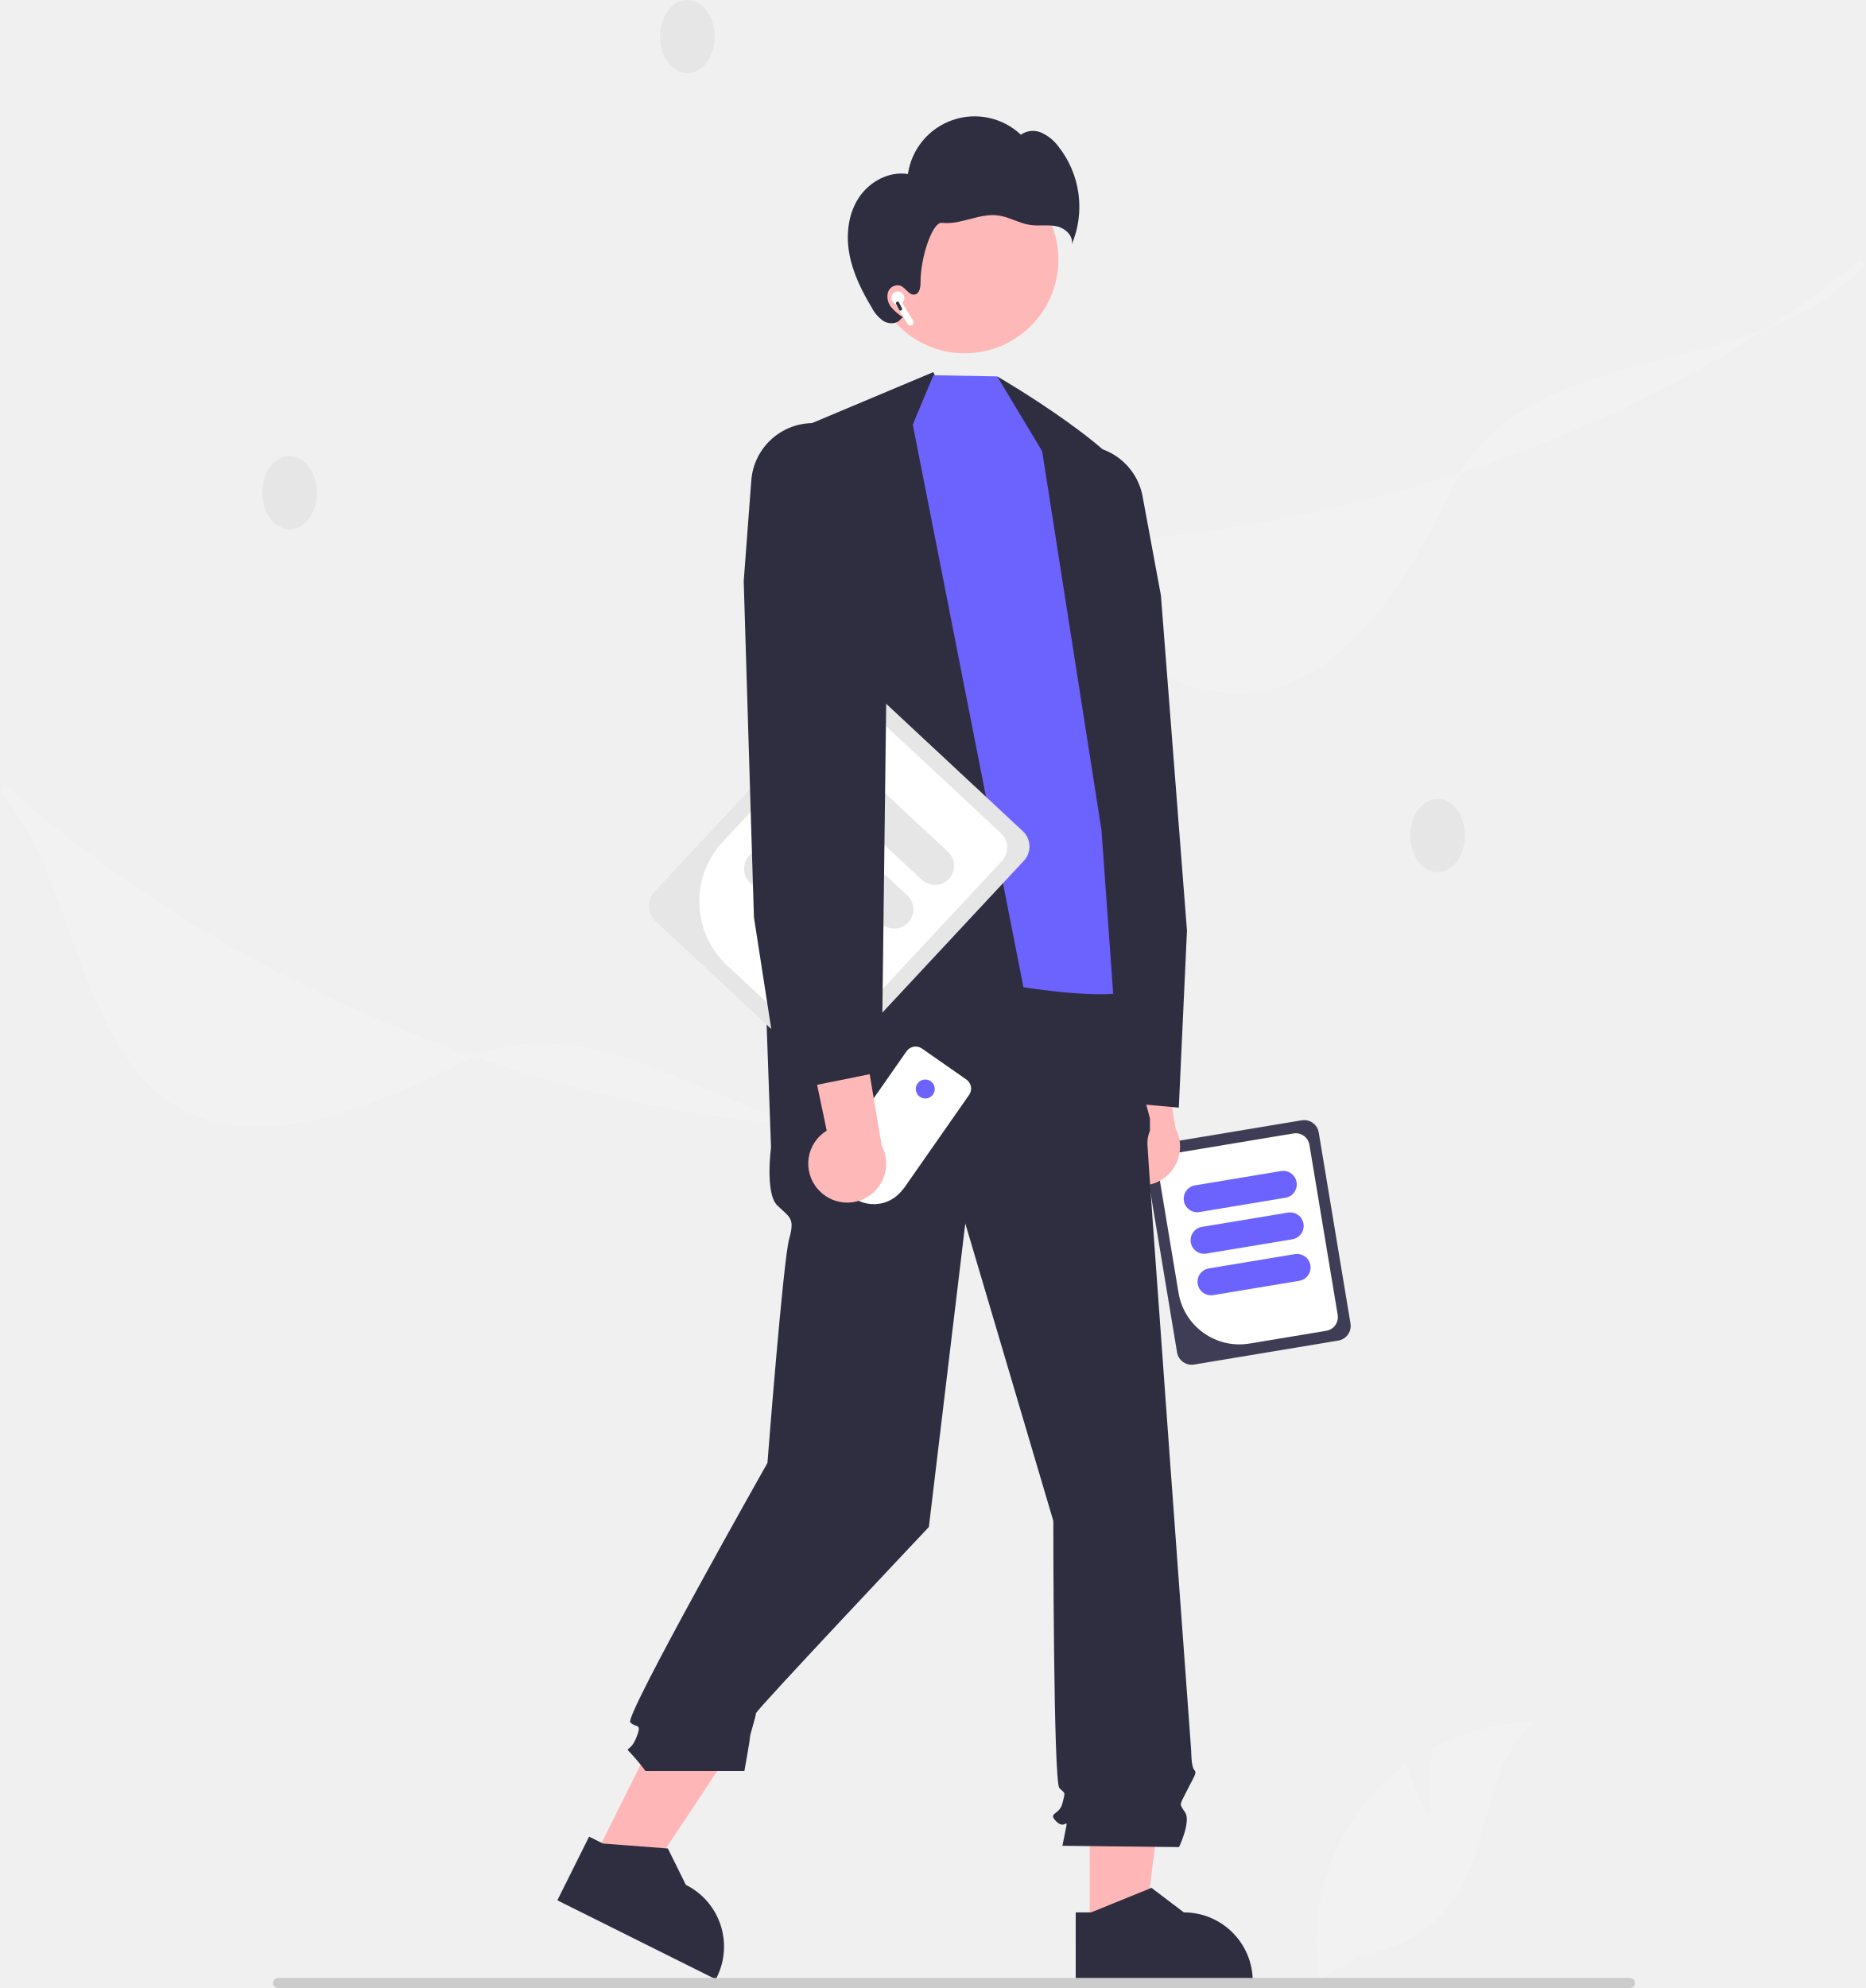
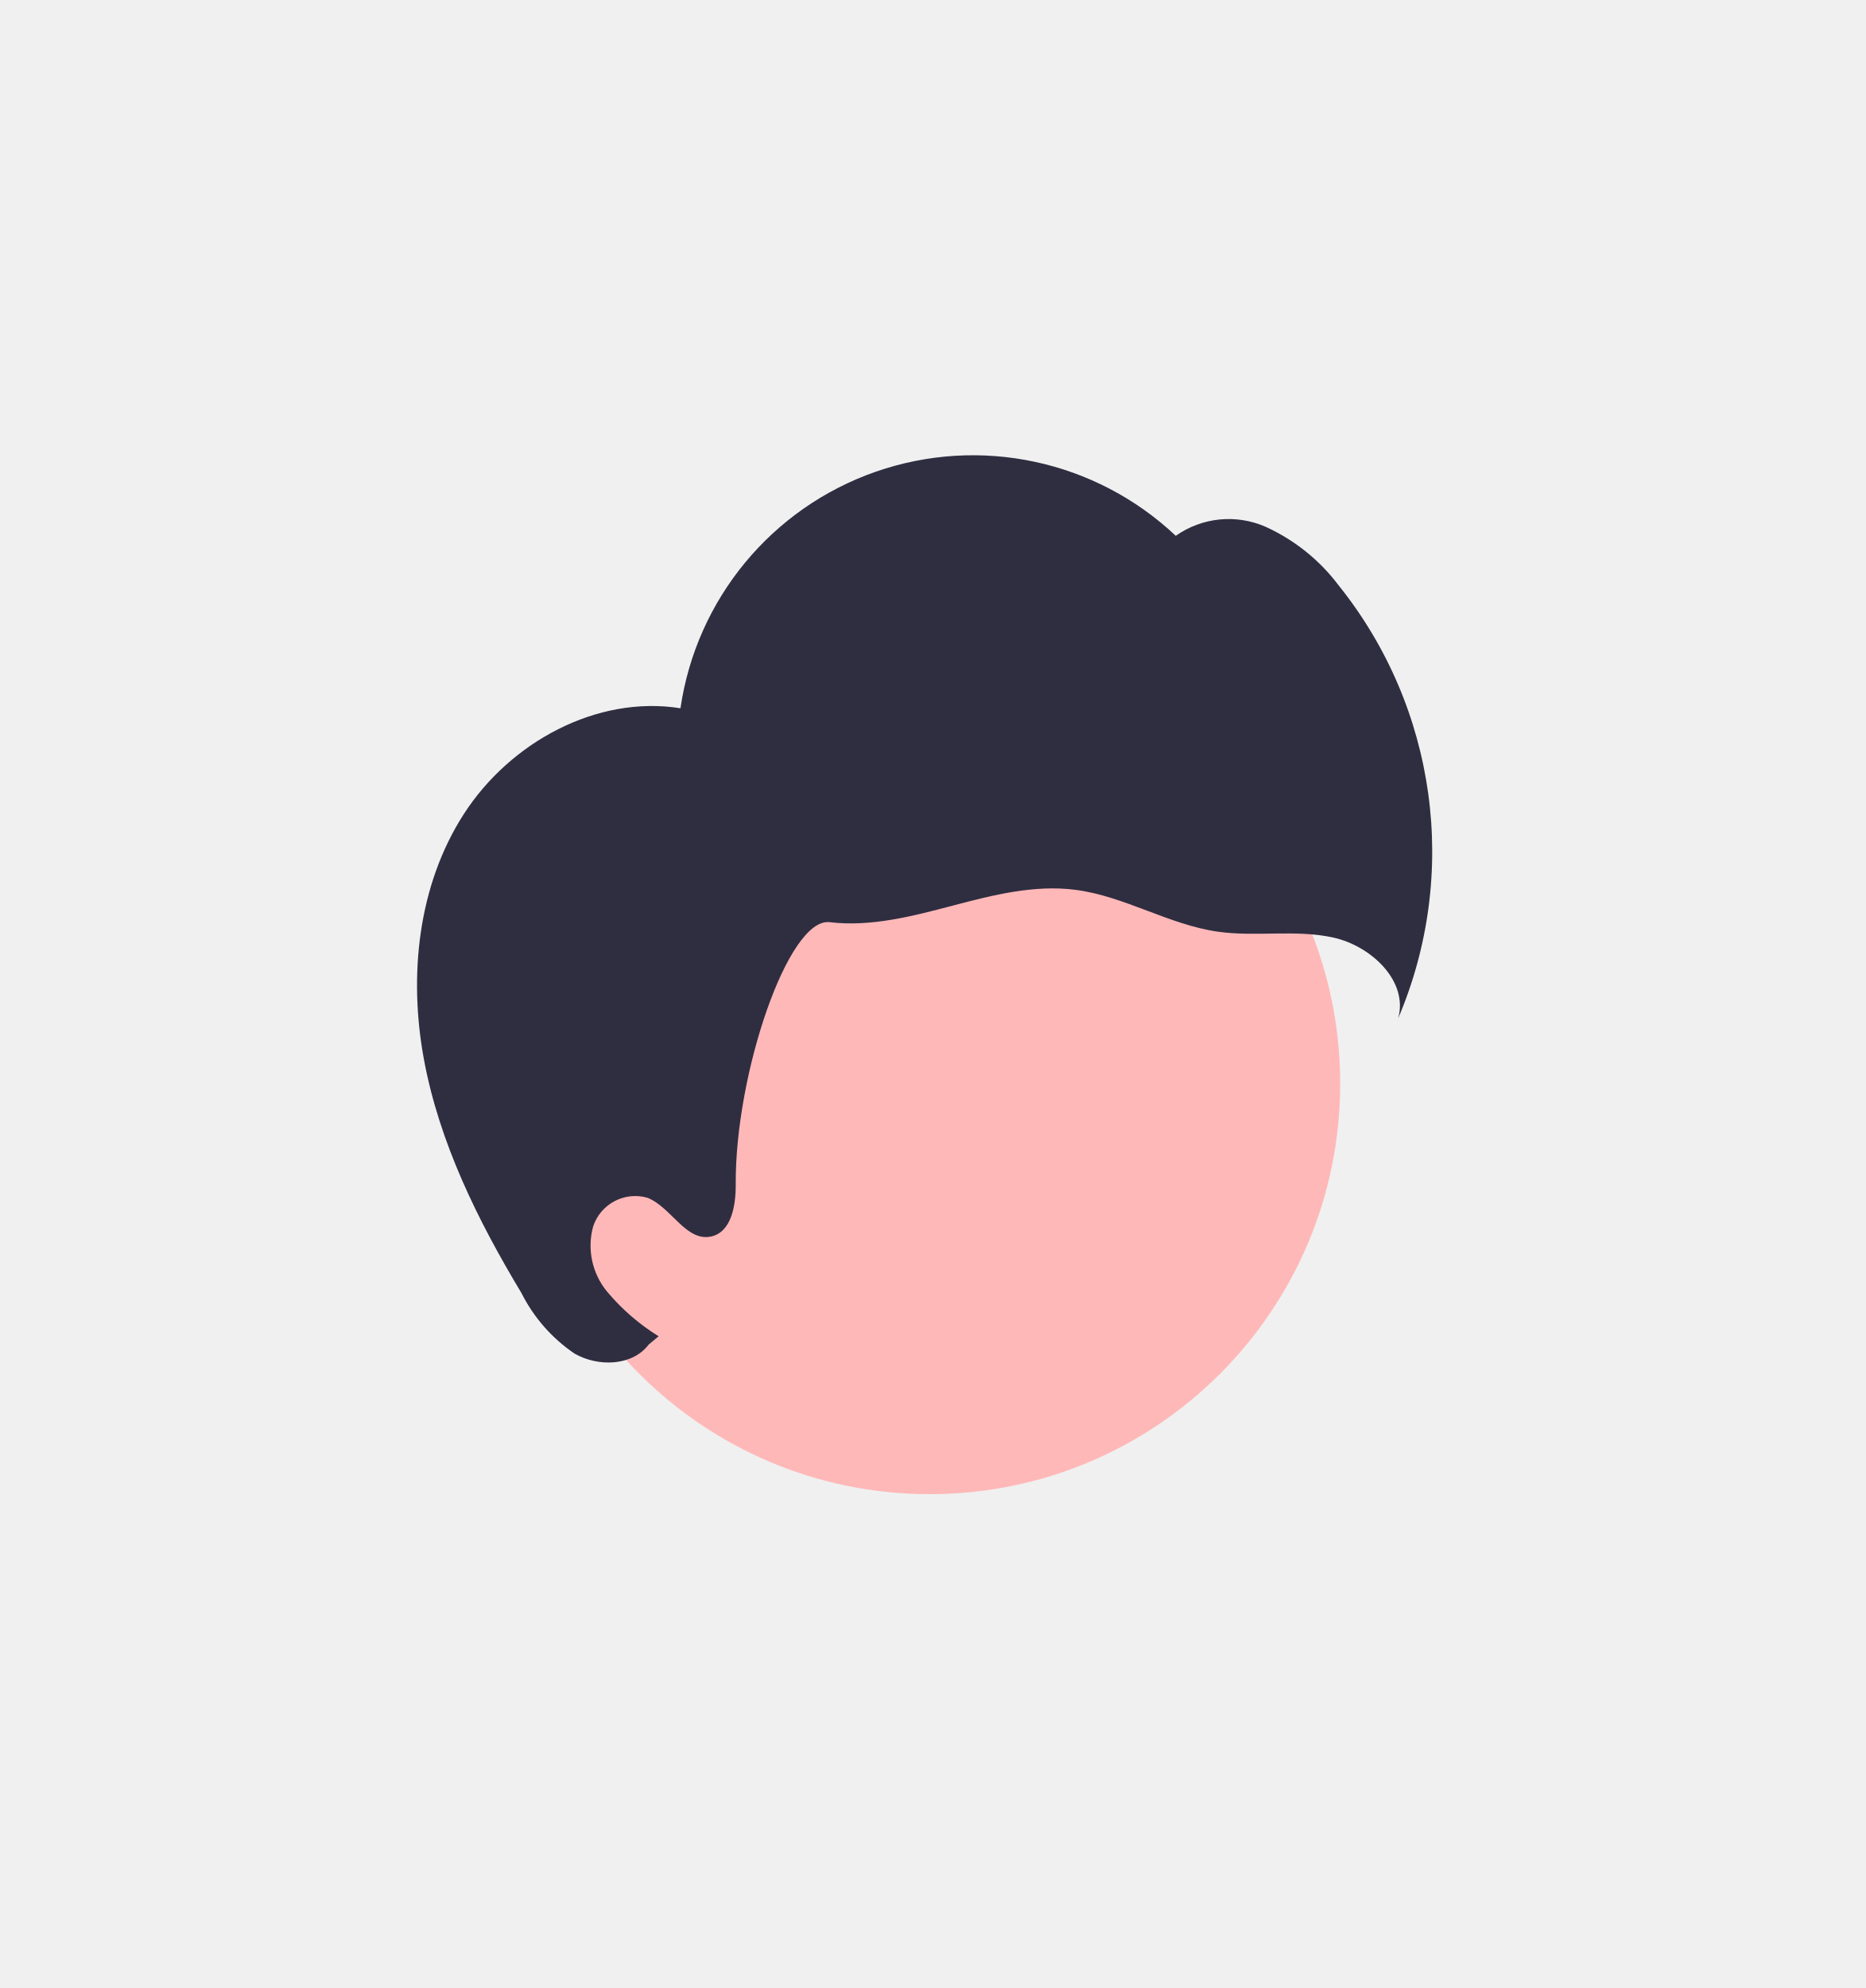
- <svg xmlns="http://www.w3.org/2000/svg" width="577.009" height="614.651" viewBox="0 0 577.009 614.651" role="img" artist="Katerina Limpitsouni" source="https://undraw.co/">
-   <path d="M582.477,494.539c-40.413,0-86.857-44.846-127.949-23.539-124.415,64.514-107.289-43.44-143.032-83.589l1.173-2.354c39.439,35.363,88.679,64.135,142.399,83.205,48.546,17.235,97.455,25.22,141.423,23.113l.076,2.829Q589.602,494.541,582.477,494.539Z" transform="translate(-311.4957 -142.6747)" fill="#f2f2f2" />
-   <path d="M877.474,233.885c-32.216,24.4-96.316,16.691-116.208,58.487-60.228,126.545-111.754,30.148-164.488,19.724l-.486-2.585c52.79,4.378,109.414-2.415,163.751-19.648,49.104-15.571,92.915-38.736,126.692-66.962l1.769,2.209Q883.155,229.584,877.474,233.885Z" transform="translate(-311.4957 -142.6747)" fill="#f2f2f2" />
-   <ellipse cx="89.545" cy="152.327" rx="8.447" ry="11.327" fill="#e6e6e6" />
-   <ellipse cx="444.545" cy="258.327" rx="8.447" ry="11.327" fill="#e6e6e6" />
-   <ellipse cx="212.545" cy="11.327" rx="8.447" ry="11.327" fill="#e6e6e6" />
-   <path d="M675.485,560.806l-9.823-59.076a4.577,4.577,0,0,1,3.76-5.26l44.615-7.419a4.577,4.577,0,0,1,5.26,3.76l9.824,59.076a4.577,4.577,0,0,1-3.76,5.26l-44.615,7.419A4.577,4.577,0,0,1,675.485,560.806Z" transform="translate(-311.4957 -142.6747)" fill="#3f3d56" />
-   <path d="M675.94,542.393l-6.315-37.979a4.286,4.286,0,0,1,3.521-4.926l38.343-6.376a4.287,4.287,0,0,1,4.926,3.521l8.742,52.569a4.287,4.287,0,0,1-3.522,4.926l-23.753,3.95A19.094,19.094,0,0,1,675.94,542.393Z" transform="translate(-311.4957 -142.6747)" fill="#fff" />
-   <path d="M677.595,513.979a4.189,4.189,0,0,1,3.441-4.814l26.598-4.423a4.184,4.184,0,1,1,1.373,8.255l-26.598,4.423A4.189,4.189,0,0,1,677.595,513.979Z" transform="translate(-311.4957 -142.6747)" fill="#6c63ff" />
-   <path d="M679.73,526.819a4.189,4.189,0,0,1,3.441-4.814l26.598-4.423a4.184,4.184,0,1,1,1.373,8.255l-26.598,4.423A4.189,4.189,0,0,1,679.73,526.819Z" transform="translate(-311.4957 -142.6747)" fill="#6c63ff" />
-   <path d="M681.865,539.66a4.189,4.189,0,0,1,3.441-4.814l26.598-4.423a4.184,4.184,0,1,1,1.373,8.255l-26.598,4.423A4.189,4.189,0,0,1,681.865,539.66Z" transform="translate(-311.4957 -142.6747)" fill="#6c63ff" />
-   <path d="M655.34,505.125a11.967,11.967,0,0,1,2.691-18.151L642.469,412.873l20.626,7.93,11.941,70.792a12.031,12.031,0,0,1-19.696,13.529Z" transform="translate(-311.4957 -142.6747)" fill="#ffb8b8" />
-   <polygon points="336.978 596.816 353.955 596.815 362.032 531.329 336.975 531.33 336.978 596.816" fill="#ffb6b6" />
-   <path d="M644.143,733.947l4.779-0,18.657-7.587,10,7.586h.001a21.309,21.309,0,0,1,21.308,21.307v.692l-54.743.002Z" transform="translate(-311.4957 -142.6747)" fill="#2f2e41" />
-   <polygon points="183.573 574.742 198.768 582.315 235.209 527.31 212.783 516.133 183.573 574.742" fill="#ffb6b6" />
-   <path d="M493.665,710.524l4.277,2.132,20.082,1.532L523.59,725.438l.001.001a21.309,21.309,0,0,1,9.565,28.575l-.309.62L483.852,730.215Z" transform="translate(-311.4957 -142.6747)" fill="#2f2e41" />
-   <path d="M655.995,442.078l-107.949,2.816,1.877,52.567s-1.877,14.08,1.877,17.835,5.632,3.755,3.755,10.326-6.731,69.353-6.731,69.353-44.305,78.339-42.428,80.217,3.755,0,1.877,4.693-3.755,2.816-1.877,4.693a69.136,69.136,0,0,1,4.693,5.632h30.598s1.711-9.387,1.711-10.326,1.877-6.571,1.877-7.51,53.459-57.578,53.459-57.578l11.264-93.869,27.222,91.991s0,80.727,1.877,82.605,1.877.939.939,4.693-4.693,2.816-1.877,5.632,3.755-1.877,2.816,2.816l-.939,4.693,36.064.403s3.755-7.912,1.877-10.728-1.765-2.047.526-6.656,3.229-5.547,2.29-6.486-.939-5.931-.939-5.931S666.321,499.338,666.321,496.522a9.363,9.363,0,0,1,.78-4.223v-3.822L663.505,474.932Z" transform="translate(-311.4957 -142.6747)" fill="#2f2e41" />
-   <path d="M753.306,704.211l.931-20.943a67.64,67.64,0,0,1,31.55-7.986c-15.153,12.389-13.259,36.269-23.532,52.929A40.686,40.686,0,0,1,732.42,747.012l-12.68,7.764a68.176,68.176,0,0,1,14.37-55.246A65.855,65.855,0,0,1,746.212,688.284C749.249,696.292,753.306,704.211,753.306,704.211Z" transform="translate(-311.4957 -142.6747)" fill="#f2f2f2" />
-   <polygon points="288.604 115.052 342.675 224.404 332.096 357.116 263.002 350.803 250.612 131.022 288.604 115.052" fill="#2f2e41" />
-   <path d="M676.025,485.14l-31.596-2.888-.049-.401L623.177,306.291l4.745-13.156a19.265,19.265,0,0,1,14.414-12.327V280.808a19.181,19.181,0,0,1,22.488,15.343l5.674,30.649,8.05,103.603Z" transform="translate(-311.4957 -142.6747)" fill="#2f2e41" />
-   <path d="M593.763,273.943l6.372-15.246,19.722.346,20.565,29.09,21.585,90.773s7.753,66.31,0,69.81-34.029-.822-34.029-.822Z" transform="translate(-311.4957 -142.6747)" fill="#6c63ff" />
-   <path d="M619.857,259.044s42.483,24.558,44.145,37.377,7.225,169.719,7.225,169.719l-15.023-9.708-4.106-57.184L633.762,282.169Z" transform="translate(-311.4957 -142.6747)" fill="#2f2e41" />
-   <circle cx="298.333" cy="80.273" r="28.954" fill="#ffb8b8" />
-   <path d="M576.987,203.923c3.251-5.03,9.352-8.382,15.267-7.44a20.848,20.848,0,0,1,34.932-12.16,6.483,6.483,0,0,1,6.34-.634,13.367,13.367,0,0,1,5.151,4.134,30.001,30.001,0,0,1,4.198,30.52c.723-2.628-1.911-5.1-4.571-5.69-2.661-.59-5.452-.032-8.15-.416-3.458-.492-6.567-2.498-10.031-2.95-2.911-.379-5.838.367-8.677,1.115-2.839.748-5.759,1.511-8.674,1.165-2.915-.346-6.67,10.702-6.62,18.483.01,1.475-.294,3.368-1.735,3.681-1.775.385-2.803-2.064-4.492-2.732a3.125,3.125,0,0,0-3.833,2.038,5.095,5.095,0,0,0,.973,4.563,15.056,15.056,0,0,0,3.65,3.166l-.696.579c-1.157,1.529-3.558,1.595-5.226.649a11.278,11.278,0,0,1-3.752-4.272c-3.086-5.133-5.793-10.601-6.882-16.49S573.736,208.953,576.987,203.923Z" transform="translate(-311.4957 -142.6747)" fill="#2f2e41" />
-   <path d="M513.921,418.352l57.845-62.06a6.484,6.484,0,0,1,9.154-.322l46.869,43.686a6.484,6.484,0,0,1,.322,9.154l-57.845,62.06a6.484,6.484,0,0,1-9.154.322l-46.869-43.686A6.484,6.484,0,0,1,513.921,418.352Z" transform="translate(-311.4957 -142.6747)" fill="#e6e6e6" />
-   <path d="M534.988,402.958l37.188-39.898a6.072,6.072,0,0,1,8.573-.301l40.28,37.545a6.073,6.073,0,0,1,.302,8.573l-51.475,55.225a6.073,6.073,0,0,1-8.573.301l-24.953-23.258A27.049,27.049,0,0,1,534.988,402.958Z" transform="translate(-311.4957 -142.6747)" fill="#fff" />
-   <path d="M568.322,380.271a5.934,5.934,0,0,1,8.377-.294l27.942,26.045a5.927,5.927,0,0,1-8.083,8.672l-27.942-26.045A5.934,5.934,0,0,1,568.322,380.271Z" transform="translate(-311.4957 -142.6747)" fill="#e6e6e6" />
-   <path d="M555.749,393.761a5.934,5.934,0,0,1,8.377-.294l27.942,26.045a5.927,5.927,0,1,1-8.083,8.672L556.043,402.138A5.934,5.934,0,0,1,555.749,393.761Z" transform="translate(-311.4957 -142.6747)" fill="#e6e6e6" />
-   <path d="M543.176,407.25a5.934,5.934,0,0,1,8.377-.294L579.495,433a5.927,5.927,0,0,1-8.083,8.672L543.47,415.627A5.934,5.934,0,0,1,543.176,407.25Z" transform="translate(-311.4957 -142.6747)" fill="#e6e6e6" />
-   <path d="M611.162,481.22l-19.999,28.636-.932,1.123a11.106,11.106,0,0,1-6.34,3.785q-.528.106-1.06.159a10.832,10.832,0,0,1-1.318.054c-.252-.004-.504-.018-.755-.04a11.078,11.078,0,0,1-4.177-1.217l-8.532-5.959a3.423,3.423,0,0,1-1.364-1.981,3.474,3.474,0,0,1-.083-1.217,3.42,3.42,0,0,1,.598-1.587l24.625-35.261a3.441,3.441,0,0,1,4.786-.85l13.703,9.57c.032.023.064.046.096.069.02.015.041.031.06.047.028.02.054.042.08.064.034.027.066.055.097.083.029.026.057.053.086.08l.017.016c.036.035.071.07.105.106.034.036.068.073.1.11.023.027.046.055.069.082l.002.003c.066.082.128.168.186.257.019.027.036.055.053.083l.008.012c.014.023.028.045.04.068.04.067.077.137.112.208a3.533,3.533,0,0,1,.153.36c.015.039.027.079.039.119.011.032.021.065.03.099l.003.007.004.013c.009.029.017.058.024.086.014.055.027.111.038.167.003.015.007.03.009.046.003.015.005.031.008.047.003.015.005.031.008.045l.004.024c.007.046.012.091.017.136.006.057.011.114.014.171.003.047.005.094.006.14.001.043.001.084 0.0.127a.29.29,0,0,1-.001.032c-0.0.044-.003.087-.005.13-.007.109-.019.218-.036.325-.007.04-.014.079-.022.119-.009.048-.02.096-.031.143-.004.018-.009.036-.013.053-.007.026-.014.052-.021.078-.008.029-.017.058-.026.086l-.022.068c-.014.041-.028.08-.043.12-.009.024-.018.047-.028.071a3.435,3.435,0,0,1-.247.493c-.012.019-.024.038-.036.058C611.221,481.134,611.192,481.177,611.162,481.22Z" transform="translate(-311.4957 -142.6747)" fill="#fff" />
-   <circle cx="286.123" cy="336.698" r="2.936" fill="#6c63ff" />
-   <path d="M564.455,510.394a11.967,11.967,0,0,1,2.691-18.151l-15.562-74.101,20.626,7.93,11.941,70.792A12.031,12.031,0,0,1,564.455,510.394Z" transform="translate(-311.4957 -142.6747)" fill="#ffb8b8" />
-   <path d="M553.028,480.325l-8.395-54.087-3.154-103.876,2.344-31.134a19.18,19.18,0,0,1,20.706-17.673,19.266,19.266,0,0,1,15.657,10.704l6.133,12.569-2.19,177.226Z" transform="translate(-311.4957 -142.6747)" fill="#2f2e41" />
-   <path d="M817.065,755.772a1.549,1.549,0,0,1-1.553,1.553H397.462a1.553,1.553,0,0,1,0-3.106H815.512A1.549,1.549,0,0,1,817.065,755.772Z" transform="translate(-311.4957 -142.6747)" fill="#ccc" />
-   <path d="M587.156,234.683a2,2,0,1,1,3.34,1.593l3.361,5.524a1,1,0,0,1-1.709,1.04l-3.78-6.211A1.995,1.995,0,0,1,587.156,234.683Z" transform="translate(-311.4957 -142.6747)" fill="#fff" />
-   <rect x="589.01" y="235.82" width="1" height="3" rx="0.5" transform="translate(911.2402 41.08244) rotate(153.2366)" fill="#2f2e41" />
+ <svg xmlns="http://www.w3.org/2000/svg" width="577.009" height="614.651" viewBox="0 0 577.009 614.651" role="img" artist="Katerina Limpitsouni" source="https://undraw.co/" version="1.1" id="svg27">
+   <defs id="defs27" />
+   <circle cx="287.484" cy="335.016" fill="#ffb8b8" id="circle16" r="126.951" style="stroke-width:4.385" />
+   <path d="m 143.486,251.601 c 14.255,-22.054 41.006,-36.752 66.939,-32.622 a 91.411,91.411 0 0 1 153.163,-53.318 28.425,28.425 0 0 1 27.798,-2.782 58.611,58.611 0 0 1 22.584,18.128 131.542,131.542 0 0 1 18.406,133.821 c 3.169,-11.522 -8.377,-22.361 -20.044,-24.947 -11.666,-2.585 -23.903,-0.139 -35.734,-1.823 -15.163,-2.158 -28.793,-10.954 -43.98,-12.933 -12.764,-1.664 -25.599,1.609 -38.046,4.889 -12.447,3.28 -25.249,6.625 -38.031,5.107 -12.782,-1.518 -29.247,46.923 -29.026,81.041 0.042,6.466 -1.29,14.767 -7.608,16.139 -7.782,1.69 -12.291,-9.05 -19.697,-11.977 a 13.702,13.702 0 0 0 -16.807,8.937 22.34,22.34 0 0 0 4.265,20.005 66.014,66.014 0 0 0 16.005,13.884 l -3.05,2.537 c -5.074,6.703 -15.599,6.994 -22.913,2.846 a 49.452,49.452 0 0 1 -16.451,-18.731 c -13.53,-22.505 -25.399,-46.483 -30.174,-72.304 -4.775,-25.821 -1.853,-53.843 12.401,-75.897 z" fill="#2f2e41" id="path17" style="stroke-width:4.385" />
</svg>
